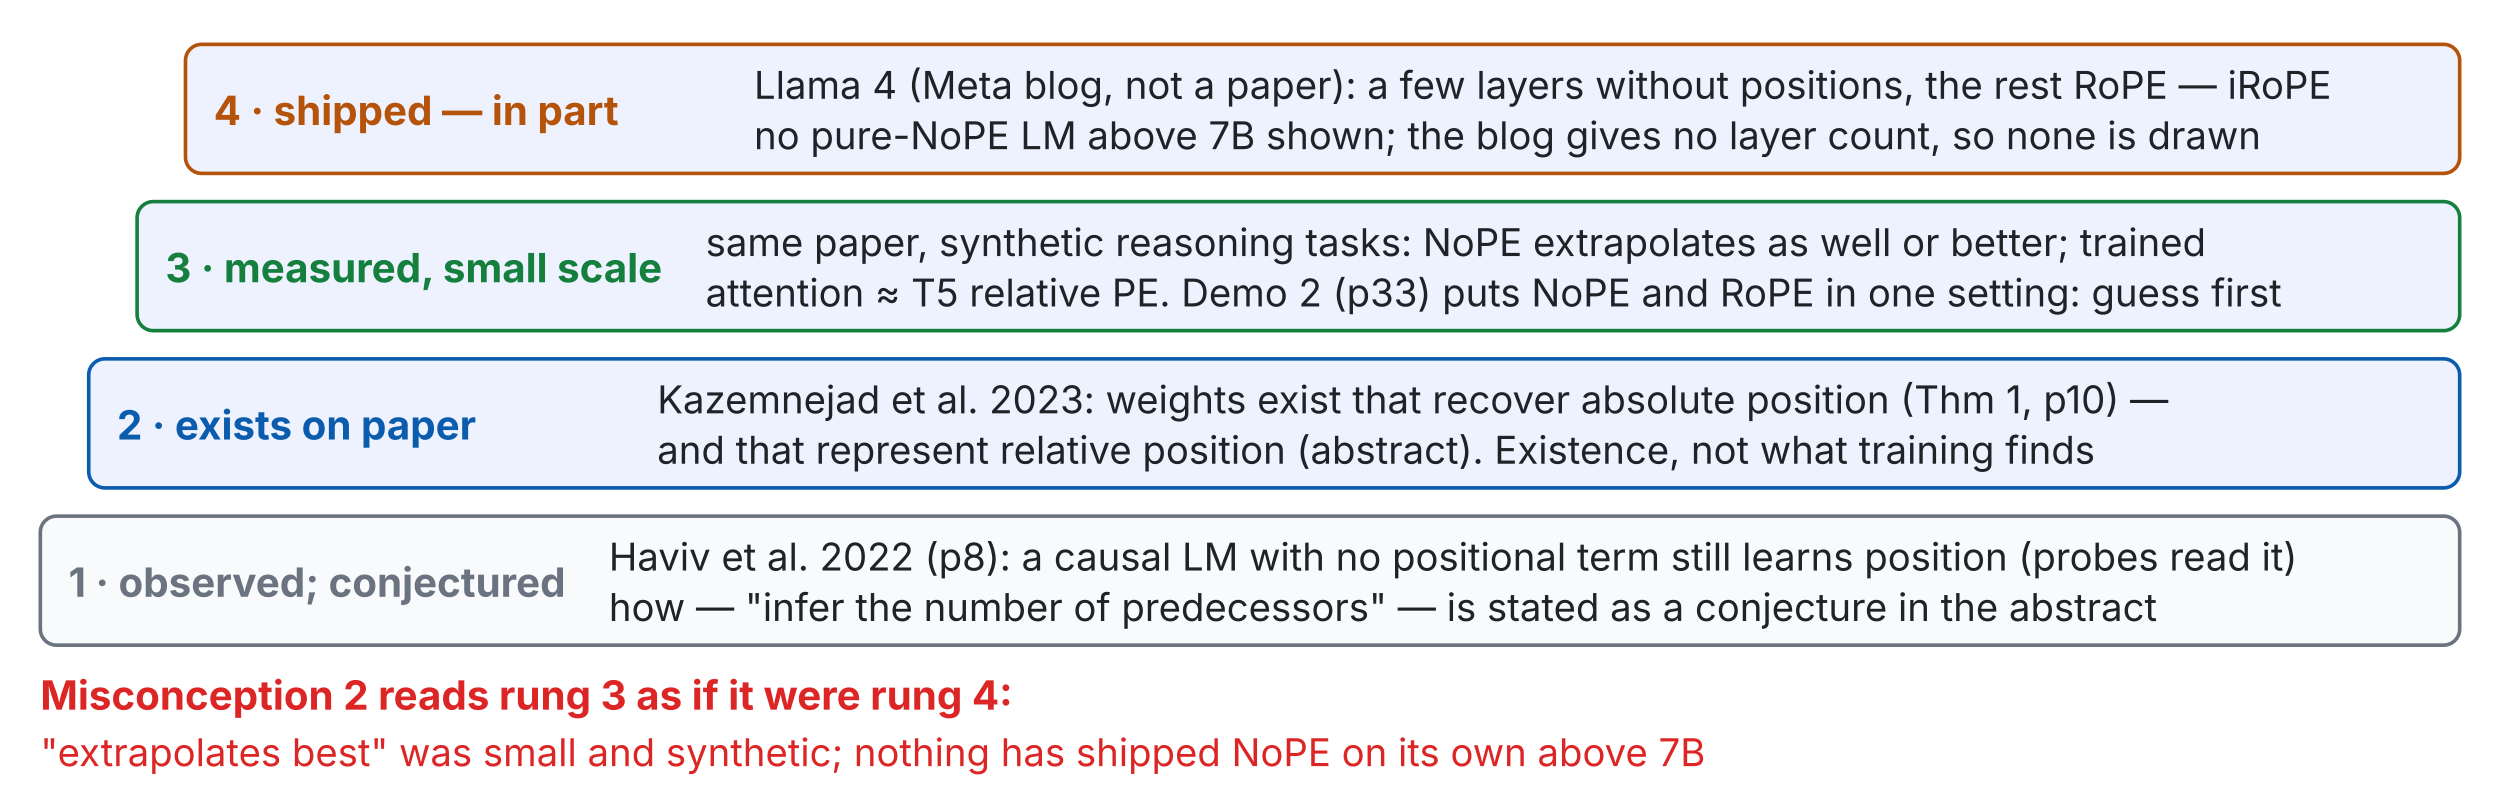
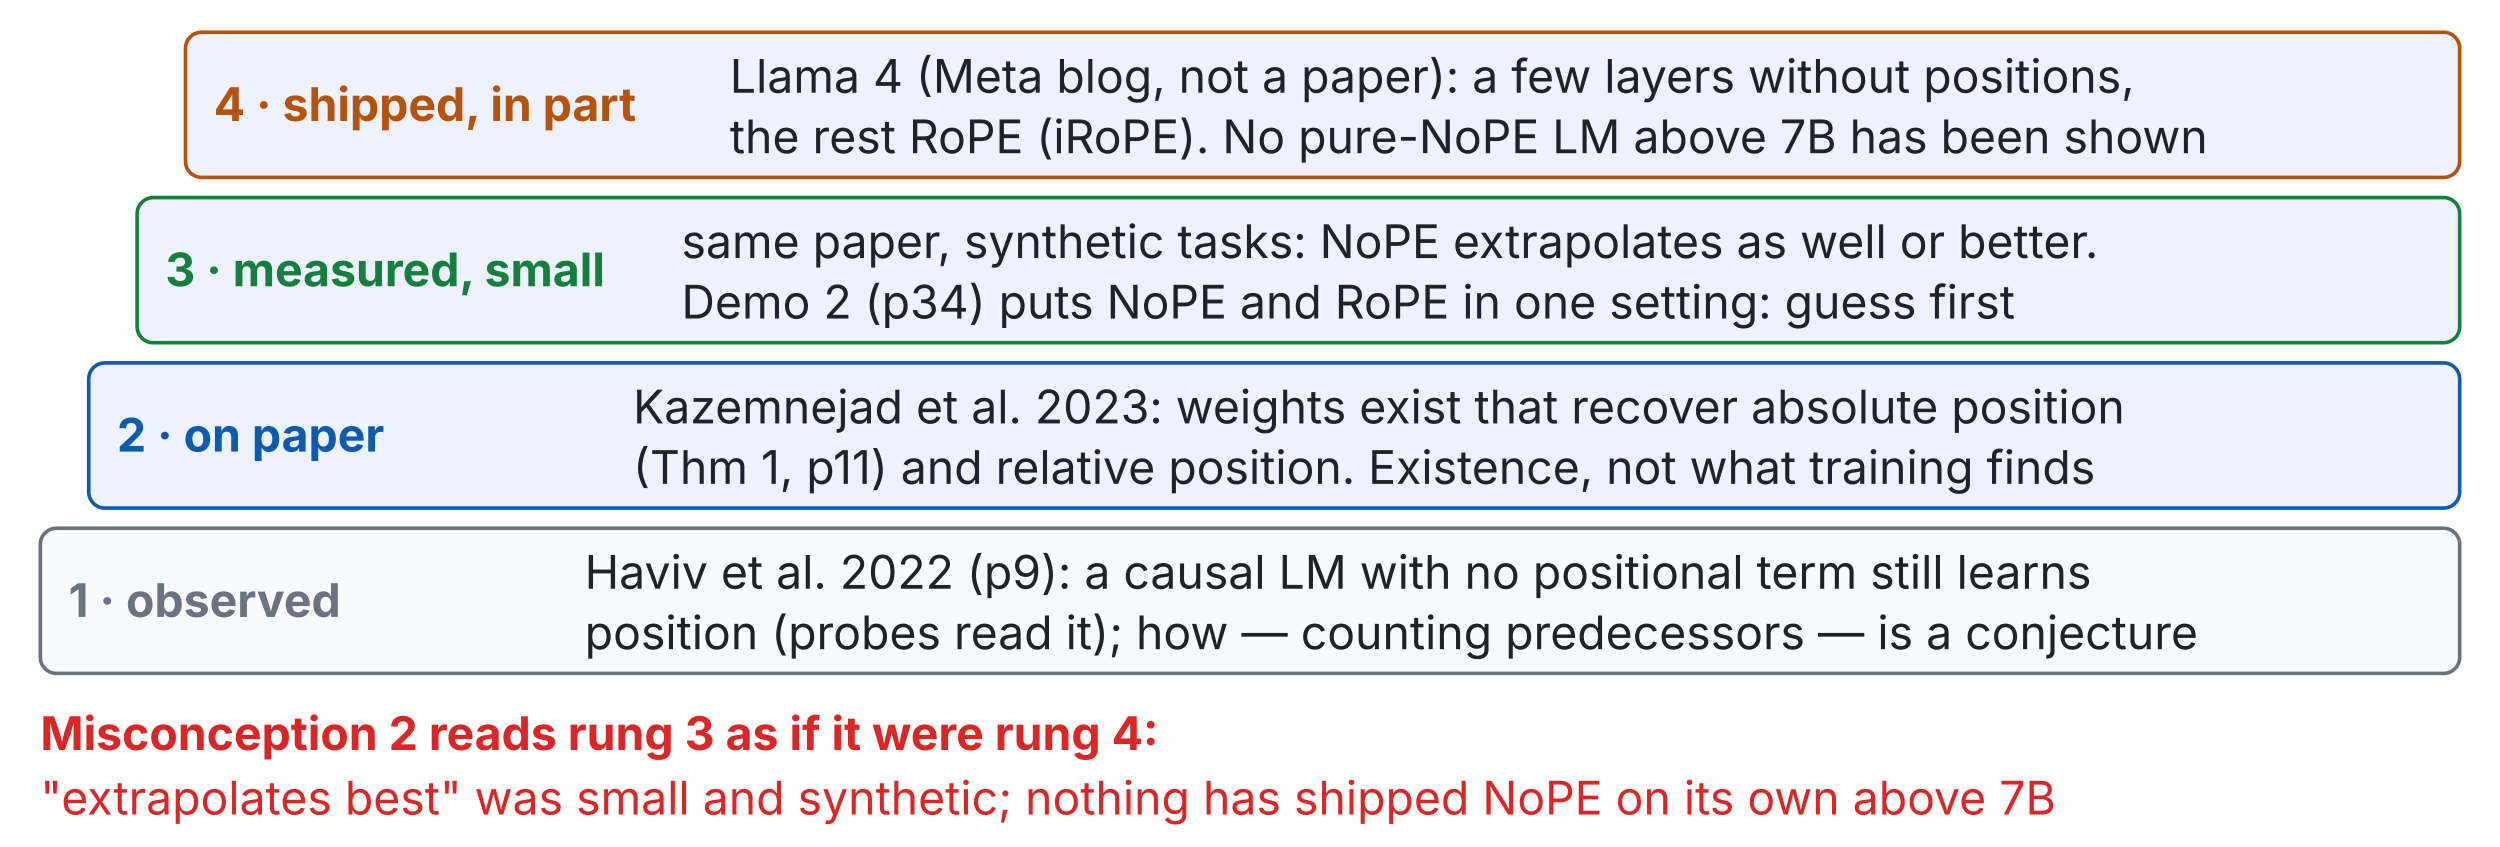
- <svg xmlns="http://www.w3.org/2000/svg" viewBox="0 0 1240 400" width="100%" font-family="-apple-system,BlinkMacSystemFont,Segoe UI,Helvetica Neue,PingFang TC,Noto Sans TC,sans-serif">
+ <svg xmlns="http://www.w3.org/2000/svg" viewBox="0 0 1240 420" width="100%" font-family="-apple-system,BlinkMacSystemFont,Segoe UI,Helvetica Neue,PingFang TC,Noto Sans TC,sans-serif">
  <defs>
    <marker id="ah-nope-evidence" viewBox="0 0 10 10" refX="9" refY="5" markerWidth="7" markerHeight="7" orient="auto-start-reverse">
      <path d="M0,0 L10,5 L0,10 z" fill="#6b7280" />
    </marker>
  </defs>
-   <rect x="20" y="256" width="1200" height="64" rx="8" fill="#f8fafc" stroke="#6b7280" stroke-width="1.8" />
-   <text x="34" y="296" font-size="20" fill="#6b7280" text-anchor="start" font-weight="700">1 · observed; conjectured</text>
-   <text x="302" y="283" font-size="19" fill="#1f2328" text-anchor="start" font-weight="400">Haviv et al. 2022 (p8): a causal LM with no positional term still learns position (probes read it)</text>
-   <text x="302" y="308" font-size="19" fill="#1f2328" text-anchor="start" font-weight="400">how — "infer the number of predecessors" — is stated as a conjecture in the abstract</text>
+   <rect x="20" y="262" width="1200" height="72" rx="8" fill="#f8fafc" stroke="#6b7280" stroke-width="1.8" />
+   <text x="34" y="306" font-size="23" fill="#6b7280" text-anchor="start" font-weight="700">1 · observed</text>
+   <text x="290" y="292" font-size="23" fill="#1f2328" text-anchor="start" font-weight="400">Haviv et al. 2022 (p9): a causal LM with no positional term still learns</text>
+   <text x="290" y="322" font-size="23" fill="#1f2328" text-anchor="start" font-weight="400">position (probes read it); how — counting predecessors — is a conjecture</text>
  <g class="fragment" data-fragment-index="1">
-     <rect x="44" y="178" width="1176" height="64" rx="8" fill="#eef2ff" stroke="#0b5cad" stroke-width="1.8" />
-     <text x="58" y="218" font-size="20" fill="#0b5cad" text-anchor="start" font-weight="700">2 · exists on paper</text>
-     <text x="326" y="205" font-size="19" fill="#1f2328" text-anchor="start" font-weight="400">Kazemnejad et al. 2023: weights exist that recover absolute position (Thm 1, p10) —</text>
-     <text x="326" y="230" font-size="19" fill="#1f2328" text-anchor="start" font-weight="400">and that represent relative position (abstract). Existence, not what training finds</text>
+     <rect x="44" y="180" width="1176" height="72" rx="8" fill="#eef2ff" stroke="#0b5cad" stroke-width="1.8" />
+     <text x="58" y="224" font-size="23" fill="#0b5cad" text-anchor="start" font-weight="700">2 · on paper</text>
+     <text x="314" y="210" font-size="23" fill="#1f2328" text-anchor="start" font-weight="400">Kazemnejad et al. 2023: weights exist that recover absolute position</text>
+     <text x="314" y="240" font-size="23" fill="#1f2328" text-anchor="start" font-weight="400">(Thm 1, p11) and relative position. Existence, not what training finds</text>
  </g>
  <g class="fragment" data-fragment-index="2">
-     <rect x="68" y="100" width="1152" height="64" rx="8" fill="#eef2ff" stroke="#15803d" stroke-width="1.8" />
-     <text x="82" y="140" font-size="20" fill="#15803d" text-anchor="start" font-weight="700">3 · measured, small scale</text>
-     <text x="350" y="127" font-size="19" fill="#1f2328" text-anchor="start" font-weight="400">same paper, synthetic reasoning tasks: NoPE extrapolates as well or better; trained</text>
-     <text x="350" y="152" font-size="19" fill="#1f2328" text-anchor="start" font-weight="400">attention ≈ T5 relative PE. Demo 2 (p33) puts NoPE and RoPE in one setting: guess first</text>
+     <rect x="68" y="98" width="1152" height="72" rx="8" fill="#eef2ff" stroke="#15803d" stroke-width="1.8" />
+     <text x="82" y="142" font-size="23" fill="#15803d" text-anchor="start" font-weight="700">3 · measured, small</text>
+     <text x="338" y="128" font-size="23" fill="#1f2328" text-anchor="start" font-weight="400">same paper, synthetic tasks: NoPE extrapolates as well or better.</text>
+     <text x="338" y="158" font-size="23" fill="#1f2328" text-anchor="start" font-weight="400">Demo 2 (p34) puts NoPE and RoPE in one setting: guess first</text>
  </g>
  <g class="fragment" data-fragment-index="3">
-     <rect x="92" y="22" width="1128" height="64" rx="8" fill="#eef2ff" stroke="#b45309" stroke-width="1.8" />
-     <text x="106" y="62" font-size="20" fill="#b45309" text-anchor="start" font-weight="700">4 · shipped — in part</text>
-     <text x="374" y="49" font-size="19" fill="#1f2328" text-anchor="start" font-weight="400">Llama 4 (Meta blog, not a paper): a few layers without positions, the rest RoPE — iRoPE</text>
-     <text x="374" y="74" font-size="19" fill="#1f2328" text-anchor="start" font-weight="400">no pure-NoPE LM above 7B shown; the blog gives no layer count, so none is drawn</text>
+     <rect x="92" y="16" width="1128" height="72" rx="8" fill="#eef2ff" stroke="#b45309" stroke-width="1.8" />
+     <text x="106" y="60" font-size="23" fill="#b45309" text-anchor="start" font-weight="700">4 · shipped, in part</text>
+     <text x="362" y="46" font-size="23" fill="#1f2328" text-anchor="start" font-weight="400">Llama 4 (Meta blog, not a paper): a few layers without positions,</text>
+     <text x="362" y="76" font-size="23" fill="#1f2328" text-anchor="start" font-weight="400">the rest RoPE (iRoPE). No pure-NoPE LM above 7B has been shown</text>
  </g>
  <g class="fragment" data-fragment-index="4">
-     <text x="20" y="352" font-size="20" fill="#dc2626" text-anchor="start" font-weight="700">Misconception 2 reads rung 3 as if it were rung 4:</text>
-     <text x="20" y="380" font-size="19" fill="#dc2626" text-anchor="start" font-weight="400">"extrapolates best" was small and synthetic; nothing has shipped NoPE on its own above 7B</text>
+     <text x="20" y="372" font-size="23" fill="#dc2626" text-anchor="start" font-weight="700">Misconception 2 reads rung 3 as if it were rung 4:</text>
+     <text x="20" y="404" font-size="23" fill="#dc2626" text-anchor="start" font-weight="400">"extrapolates best" was small and synthetic; nothing has shipped NoPE on its own above 7B</text>
  </g>
</svg>
